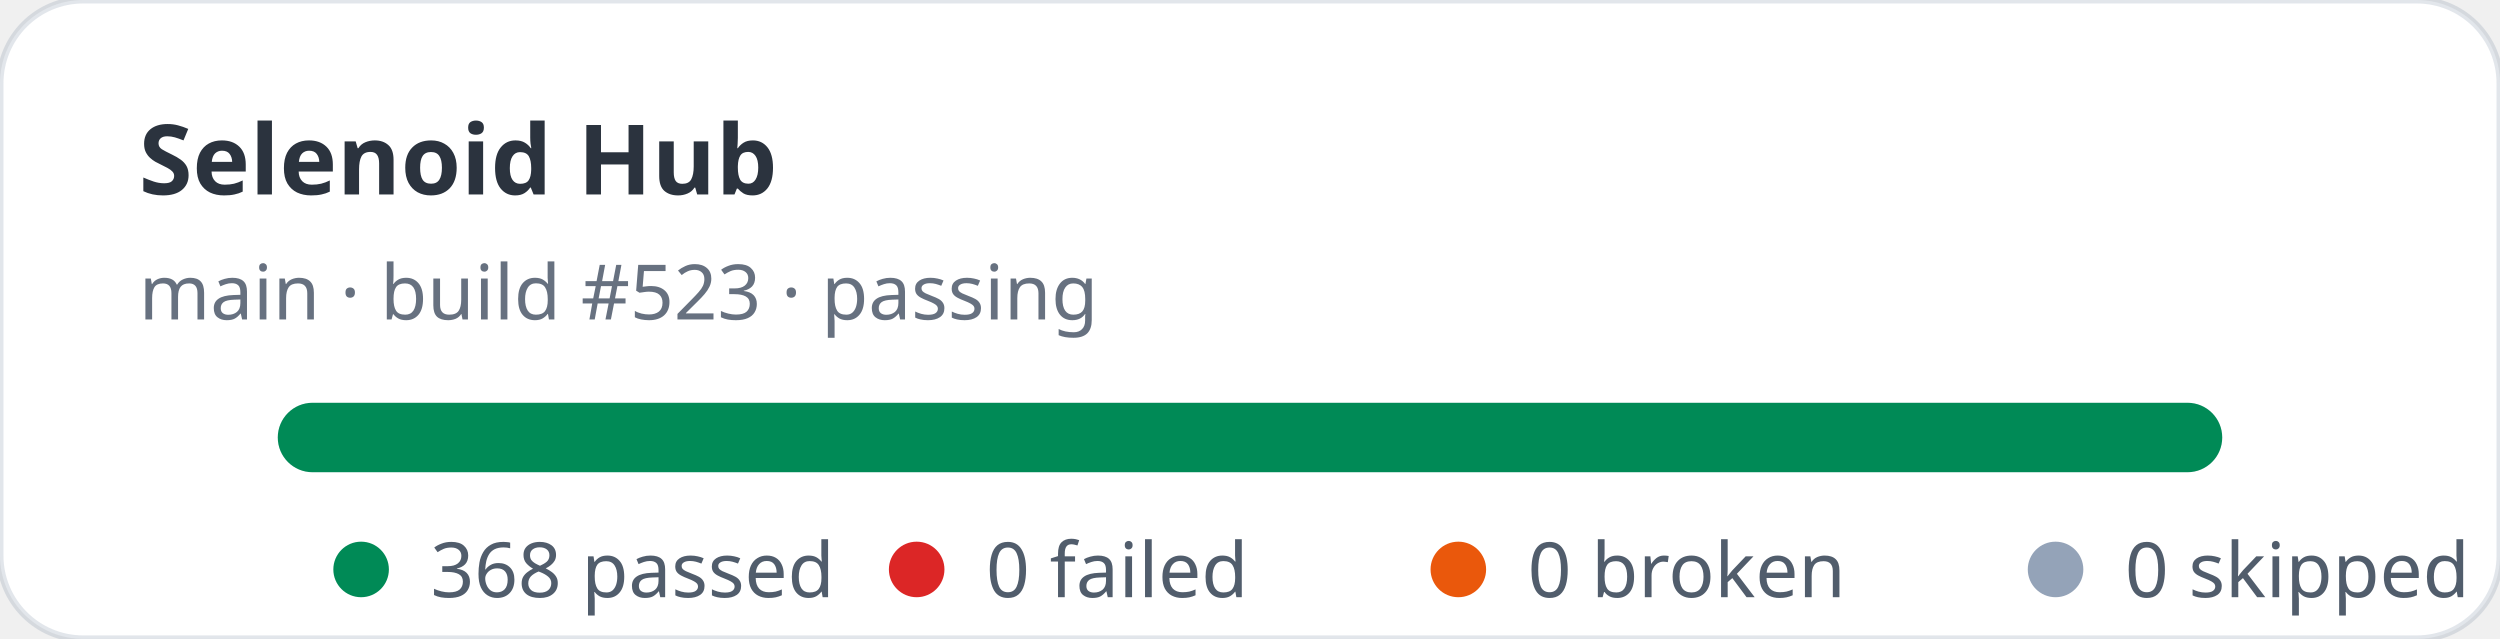
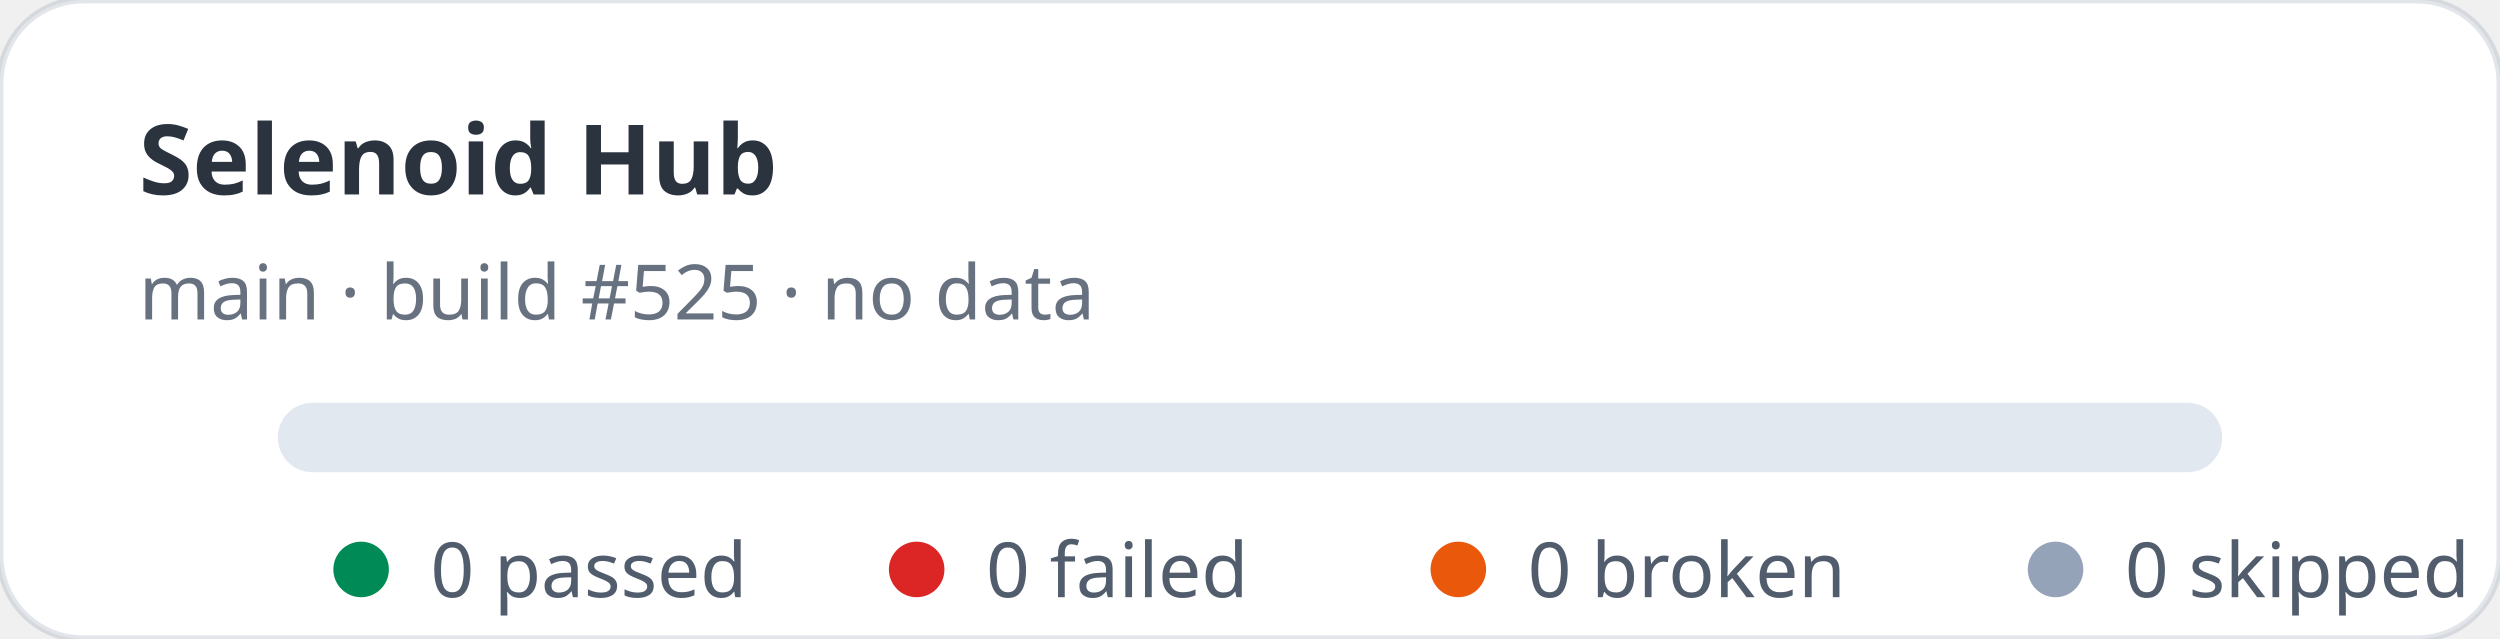
- <svg xmlns="http://www.w3.org/2000/svg" width="360" height="92" viewBox="0 0 360 92" role="img" aria-label="Selenoid Hub stats: 368 passed, 0 failed">
+ <svg xmlns="http://www.w3.org/2000/svg" width="360" height="92" viewBox="0 0 360 92" role="img" aria-label="Selenoid Hub stats: 0 passed, 0 failed">
  <rect width="360" height="92" rx="12" fill="#ffffff" stroke="rgba(11,48,86,0.12)" />
  <text x="20" y="28" fill="rgba(1,10,24,0.83)" font-family="ui-sans-serif,system-ui,sans-serif" font-size="14" font-weight="700">Selenoid Hub</text>
-   <text x="20" y="46" fill="rgba(2,19,44,0.6)" font-family="ui-sans-serif,system-ui,sans-serif" font-size="11">main · build #523 · passing</text>
+   <text x="20" y="46" fill="rgba(2,19,44,0.6)" font-family="ui-sans-serif,system-ui,sans-serif" font-size="11">main · build #525 · no data</text>
  <rect x="40" y="58" width="280" height="10" rx="5" fill="#e2e8f0" />
-   <rect x="40" y="58" width="280" height="10" rx="5" fill="#008a56" />
  <g font-family="ui-sans-serif,system-ui,sans-serif" font-size="11" fill="rgba(1,18,40,0.68)">
    <circle cx="52" cy="82" r="4" fill="#008a56" />
-     <text x="62" y="86">368 passed</text>
+     <text x="62" y="86">0 passed</text>
    <circle cx="132" cy="82" r="4" fill="#dc2626" />
    <text x="142" y="86">0 failed</text>
    <circle cx="210" cy="82" r="4" fill="#ea580c" />
    <text x="220" y="86">0 broken</text>
    <circle cx="296" cy="82" r="4" fill="#94a3b8" />
    <text x="306" y="86">0 skipped</text>
  </g>
</svg>
